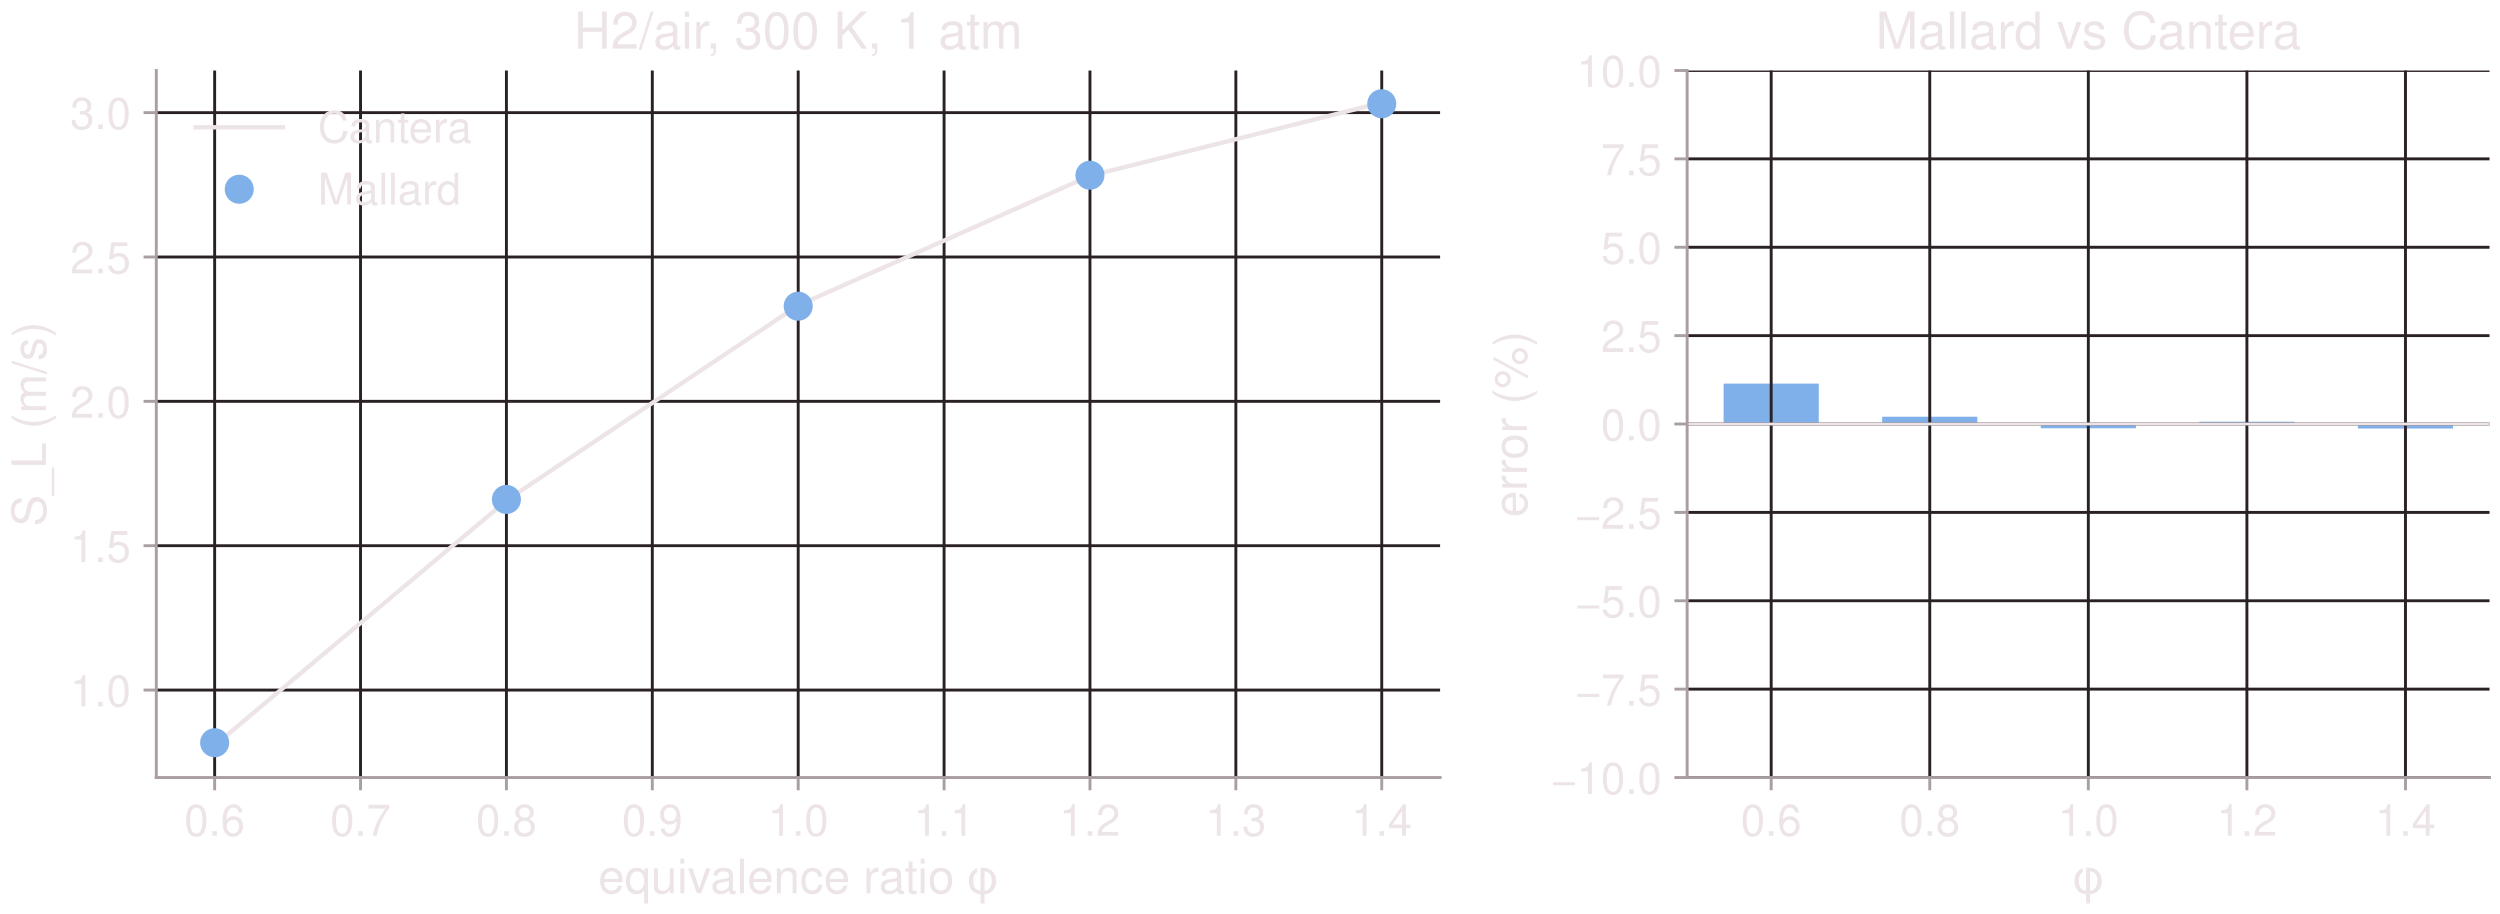
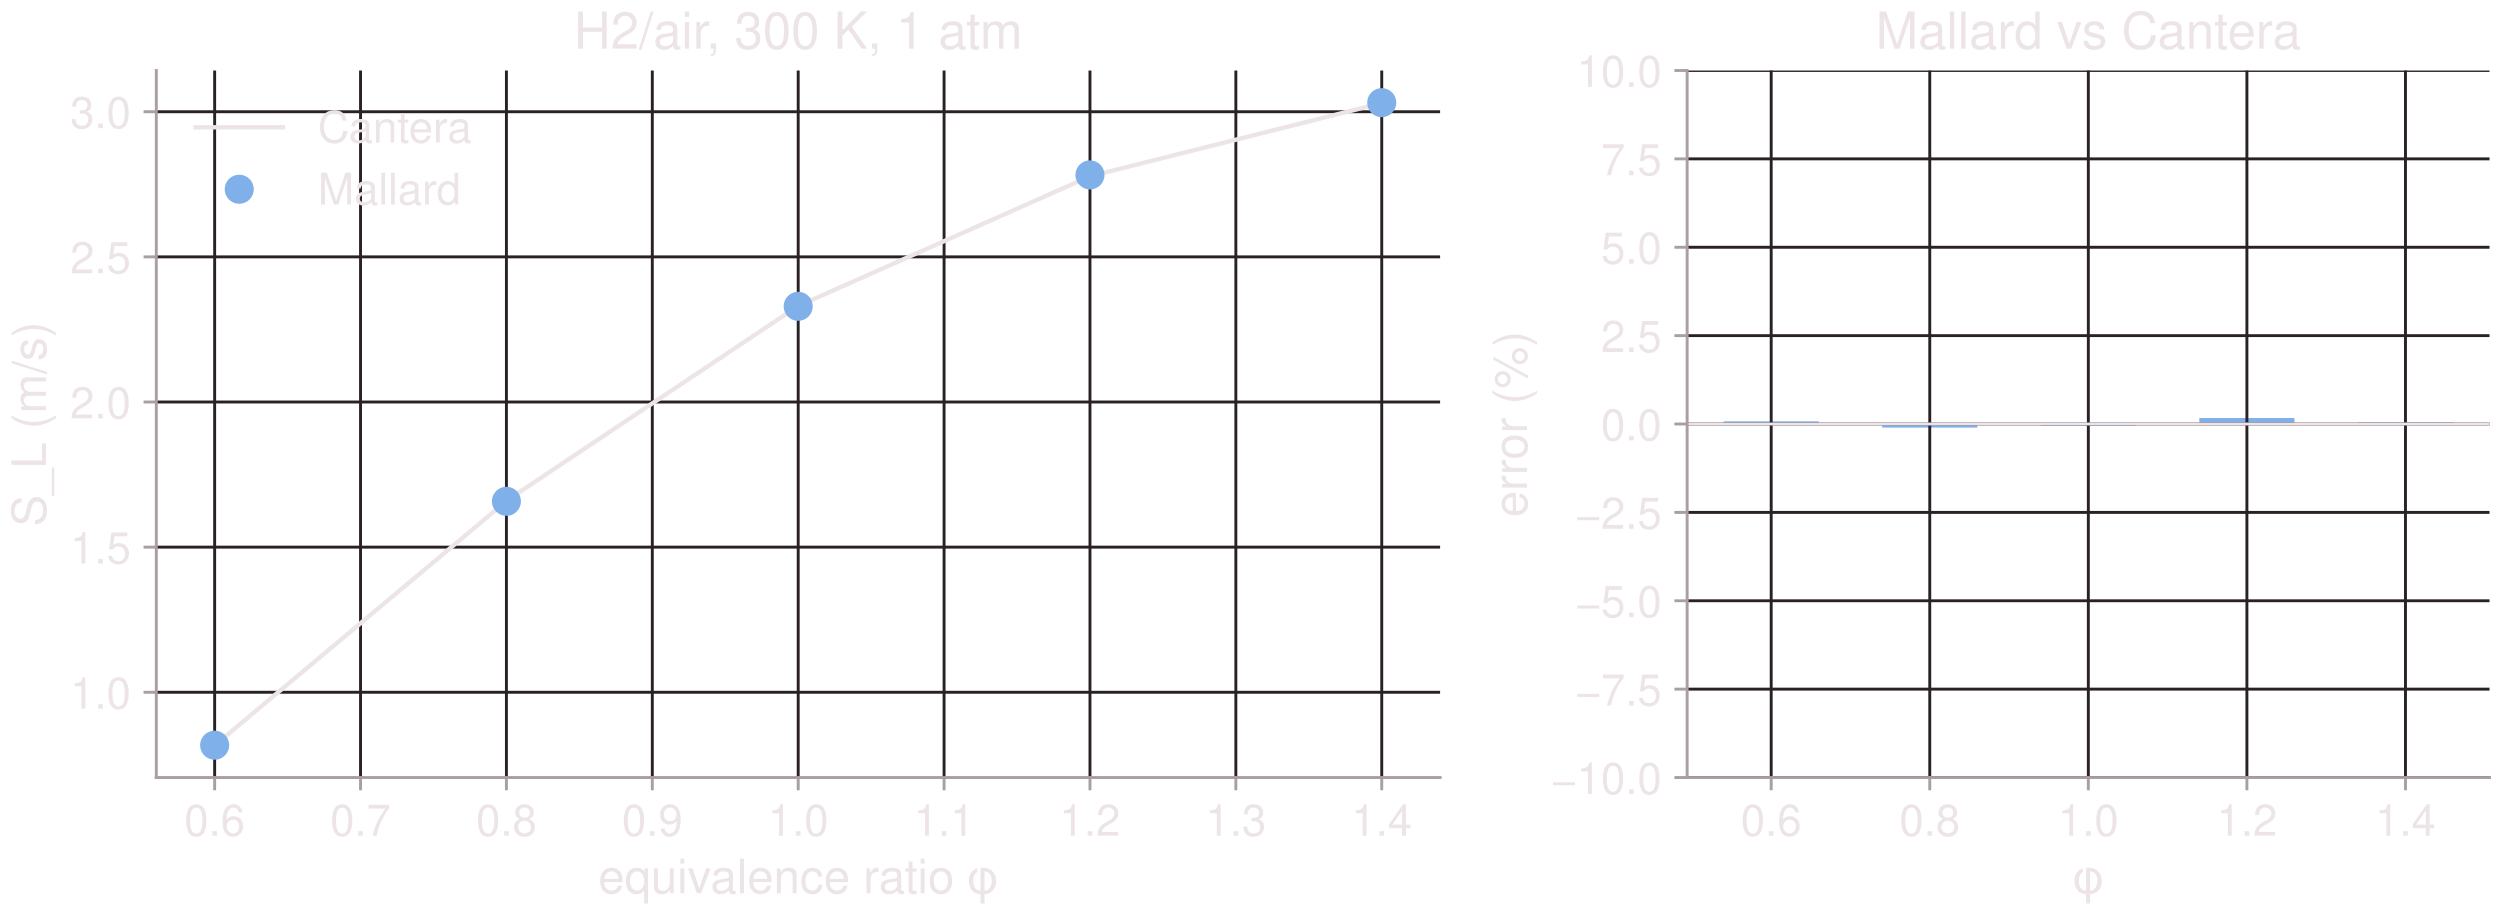
<svg xmlns="http://www.w3.org/2000/svg" xmlns:xlink="http://www.w3.org/1999/xlink" width="687.21pt" height="251.11pt" viewBox="0 0 687.21 251.11" version="1.1">
  <defs>
    <style type="text/css">*{stroke-linejoin: round; stroke-linecap: butt}</style>
  </defs>
  <g id="figure_1">
    <g id="patch_1">
      <path d="M 0 251.11  L 687.21 251.11  L 687.21 0  L 0 0  L 0 251.11  z " style="fill: none" />
    </g>
    <g id="axes_1">
      <g id="patch_2">
        <path d="M 42.963 213.731  L 395.859 213.731  L 395.859 19.38  L 42.963 19.38  L 42.963 213.731  z " style="fill: none" />
      </g>
      <g id="matplotlib.axis_1">
        <g id="xtick_1">
          <g id="line2d_1">
            <path d="M 59.004 213.731  L 59.004 19.38  " clip-path="url(#pd520b884c3)" style="fill: none; stroke: #2a2126; stroke-width: 0.8; stroke-linecap: square" />
          </g>
          <g id="line2d_2">
            <defs>
              <path id="me1e8b48456" d="M 0 0  L 0 3.5  " style="stroke: #a99ea3; stroke-width: 0.8" />
            </defs>
            <g>
              <use xlink:href="#me1e8b48456" x="59.004" y="213.731" style="fill: #a99ea3; stroke: #a99ea3; stroke-width: 0.8" />
            </g>
          </g>
          <g id="text_1">
            <text style="font-size: 12px; font-family: 'Helvetica', 'Arial', 'DejaVu Sans'; text-anchor: middle; fill: #ece4e7" x="59.004" y="229.731" transform="rotate(-0 59.00356 229.7309)">0.6</text>
          </g>
        </g>
        <g id="xtick_2">
          <g id="line2d_3">
            <path d="M 99.105 213.731  L 99.105 19.38  " clip-path="url(#pd520b884c3)" style="fill: none; stroke: #2a2126; stroke-width: 0.8; stroke-linecap: square" />
          </g>
          <g id="line2d_4">
            <g>
              <use xlink:href="#me1e8b48456" x="99.105" y="213.731" style="fill: #a99ea3; stroke: #a99ea3; stroke-width: 0.8" />
            </g>
          </g>
          <g id="text_2">
            <text style="font-size: 12px; font-family: 'Helvetica', 'Arial', 'DejaVu Sans'; text-anchor: middle; fill: #ece4e7" x="99.105" y="229.731" transform="rotate(-0 99.10543 229.7309)">0.7</text>
          </g>
        </g>
        <g id="xtick_3">
          <g id="line2d_5">
            <path d="M 139.207 213.731  L 139.207 19.38  " clip-path="url(#pd520b884c3)" style="fill: none; stroke: #2a2126; stroke-width: 0.8; stroke-linecap: square" />
          </g>
          <g id="line2d_6">
            <g>
              <use xlink:href="#me1e8b48456" x="139.207" y="213.731" style="fill: #a99ea3; stroke: #a99ea3; stroke-width: 0.8" />
            </g>
          </g>
          <g id="text_3">
            <text style="font-size: 12px; font-family: 'Helvetica', 'Arial', 'DejaVu Sans'; text-anchor: middle; fill: #ece4e7" x="139.207" y="229.731" transform="rotate(-0 139.2073 229.7309)">0.8</text>
          </g>
        </g>
        <g id="xtick_4">
          <g id="line2d_7">
            <path d="M 179.309 213.731  L 179.309 19.38  " clip-path="url(#pd520b884c3)" style="fill: none; stroke: #2a2126; stroke-width: 0.8; stroke-linecap: square" />
          </g>
          <g id="line2d_8">
            <g>
              <use xlink:href="#me1e8b48456" x="179.309" y="213.731" style="fill: #a99ea3; stroke: #a99ea3; stroke-width: 0.8" />
            </g>
          </g>
          <g id="text_4">
            <text style="font-size: 12px; font-family: 'Helvetica', 'Arial', 'DejaVu Sans'; text-anchor: middle; fill: #ece4e7" x="179.309" y="229.731" transform="rotate(-0 179.3092 229.7309)">0.9</text>
          </g>
        </g>
        <g id="xtick_5">
          <g id="line2d_9">
            <path d="M 219.411 213.731  L 219.411 19.38  " clip-path="url(#pd520b884c3)" style="fill: none; stroke: #2a2126; stroke-width: 0.8; stroke-linecap: square" />
          </g>
          <g id="line2d_10">
            <g>
              <use xlink:href="#me1e8b48456" x="219.411" y="213.731" style="fill: #a99ea3; stroke: #a99ea3; stroke-width: 0.8" />
            </g>
          </g>
          <g id="text_5">
            <text style="font-size: 12px; font-family: 'Helvetica', 'Arial', 'DejaVu Sans'; text-anchor: middle; fill: #ece4e7" x="219.411" y="229.731" transform="rotate(-0 219.411 229.7309)">1.0</text>
          </g>
        </g>
        <g id="xtick_6">
          <g id="line2d_11">
            <path d="M 259.513 213.731  L 259.513 19.38  " clip-path="url(#pd520b884c3)" style="fill: none; stroke: #2a2126; stroke-width: 0.8; stroke-linecap: square" />
          </g>
          <g id="line2d_12">
            <g>
              <use xlink:href="#me1e8b48456" x="259.513" y="213.731" style="fill: #a99ea3; stroke: #a99ea3; stroke-width: 0.8" />
            </g>
          </g>
          <g id="text_6">
            <text style="font-size: 12px; font-family: 'Helvetica', 'Arial', 'DejaVu Sans'; text-anchor: middle; fill: #ece4e7" x="259.513" y="229.731" transform="rotate(-0 259.5129 229.7309)">1.1</text>
          </g>
        </g>
        <g id="xtick_7">
          <g id="line2d_13">
            <path d="M 299.615 213.731  L 299.615 19.38  " clip-path="url(#pd520b884c3)" style="fill: none; stroke: #2a2126; stroke-width: 0.8; stroke-linecap: square" />
          </g>
          <g id="line2d_14">
            <g>
              <use xlink:href="#me1e8b48456" x="299.615" y="213.731" style="fill: #a99ea3; stroke: #a99ea3; stroke-width: 0.8" />
            </g>
          </g>
          <g id="text_7">
            <text style="font-size: 12px; font-family: 'Helvetica', 'Arial', 'DejaVu Sans'; text-anchor: middle; fill: #ece4e7" x="299.615" y="229.731" transform="rotate(-0 299.6148 229.7309)">1.2</text>
          </g>
        </g>
        <g id="xtick_8">
          <g id="line2d_15">
            <path d="M 339.717 213.731  L 339.717 19.38  " clip-path="url(#pd520b884c3)" style="fill: none; stroke: #2a2126; stroke-width: 0.8; stroke-linecap: square" />
          </g>
          <g id="line2d_16">
            <g>
              <use xlink:href="#me1e8b48456" x="339.717" y="213.731" style="fill: #a99ea3; stroke: #a99ea3; stroke-width: 0.8" />
            </g>
          </g>
          <g id="text_8">
            <text style="font-size: 12px; font-family: 'Helvetica', 'Arial', 'DejaVu Sans'; text-anchor: middle; fill: #ece4e7" x="339.717" y="229.731" transform="rotate(-0 339.7167 229.7309)">1.3</text>
          </g>
        </g>
        <g id="xtick_9">
          <g id="line2d_17">
            <path d="M 379.819 213.731  L 379.819 19.38  " clip-path="url(#pd520b884c3)" style="fill: none; stroke: #2a2126; stroke-width: 0.8; stroke-linecap: square" />
          </g>
          <g id="line2d_18">
            <g>
              <use xlink:href="#me1e8b48456" x="379.819" y="213.731" style="fill: #a99ea3; stroke: #a99ea3; stroke-width: 0.8" />
            </g>
          </g>
          <g id="text_9">
            <text style="font-size: 12px; font-family: 'Helvetica', 'Arial', 'DejaVu Sans'; text-anchor: middle; fill: #ece4e7" x="379.819" y="229.731" transform="rotate(-0 379.8185 229.7309)">1.4</text>
          </g>
        </g>
        <g id="text_10">
          <text style="font-size: 13px; font-family: 'Helvetica', 'Arial', 'DejaVu Sans'; text-anchor: middle; fill: #ece4e7" x="219.411" y="245.52" transform="rotate(-0 219.411 245.52)">equivalence ratio φ</text>
        </g>
      </g>
      <g id="matplotlib.axis_2">
        <g id="ytick_1">
          <g id="line2d_19">
-             <path d="M 42.963 189.683  L 395.859 189.683  " clip-path="url(#pd520b884c3)" style="fill: none; stroke: #2a2126; stroke-width: 0.8; stroke-linecap: square" />
+             <path d="M 42.963 190.293  L 395.859 190.293  " clip-path="url(#pd520b884c3)" style="fill: none; stroke: #2a2126; stroke-width: 0.8; stroke-linecap: square" />
          </g>
          <g id="line2d_20">
            <defs>
              <path id="m45a4b21da7" d="M 0 0  L -3.5 0  " style="stroke: #a99ea3; stroke-width: 0.8" />
            </defs>
            <g>
-               <use xlink:href="#m45a4b21da7" x="42.963" y="189.683" style="fill: #a99ea3; stroke: #a99ea3; stroke-width: 0.8" />
+               <use xlink:href="#m45a4b21da7" x="42.963" y="190.293" style="fill: #a99ea3; stroke: #a99ea3; stroke-width: 0.8" />
            </g>
          </g>
          <g id="text_11">
-             <text style="font-size: 12px; font-family: 'Helvetica', 'Arial', 'DejaVu Sans'; text-anchor: end; fill: #ece4e7" x="35.963" y="194.183" transform="rotate(-0 35.96281 194.1831)">1.0</text>
+             <text style="font-size: 12px; font-family: 'Helvetica', 'Arial', 'DejaVu Sans'; text-anchor: end; fill: #ece4e7" x="35.963" y="194.793" transform="rotate(-0 35.96281 194.7934)">1.0</text>
          </g>
        </g>
        <g id="ytick_2">
          <g id="line2d_21">
-             <path d="M 42.963 150.003  L 395.859 150.003  " clip-path="url(#pd520b884c3)" style="fill: none; stroke: #2a2126; stroke-width: 0.8; stroke-linecap: square" />
+             <path d="M 42.963 150.399  L 395.859 150.399  " clip-path="url(#pd520b884c3)" style="fill: none; stroke: #2a2126; stroke-width: 0.8; stroke-linecap: square" />
          </g>
          <g id="line2d_22">
            <g>
-               <use xlink:href="#m45a4b21da7" x="42.963" y="150.003" style="fill: #a99ea3; stroke: #a99ea3; stroke-width: 0.8" />
+               <use xlink:href="#m45a4b21da7" x="42.963" y="150.399" style="fill: #a99ea3; stroke: #a99ea3; stroke-width: 0.8" />
            </g>
          </g>
          <g id="text_12">
-             <text style="font-size: 12px; font-family: 'Helvetica', 'Arial', 'DejaVu Sans'; text-anchor: end; fill: #ece4e7" x="35.963" y="154.503" transform="rotate(-0 35.96281 154.5031)">1.5</text>
+             <text style="font-size: 12px; font-family: 'Helvetica', 'Arial', 'DejaVu Sans'; text-anchor: end; fill: #ece4e7" x="35.963" y="154.899" transform="rotate(-0 35.96281 154.8991)">1.5</text>
          </g>
        </g>
        <g id="ytick_3">
          <g id="line2d_23">
-             <path d="M 42.963 110.323  L 395.859 110.323  " clip-path="url(#pd520b884c3)" style="fill: none; stroke: #2a2126; stroke-width: 0.8; stroke-linecap: square" />
+             <path d="M 42.963 110.505  L 395.859 110.505  " clip-path="url(#pd520b884c3)" style="fill: none; stroke: #2a2126; stroke-width: 0.8; stroke-linecap: square" />
          </g>
          <g id="line2d_24">
            <g>
-               <use xlink:href="#m45a4b21da7" x="42.963" y="110.323" style="fill: #a99ea3; stroke: #a99ea3; stroke-width: 0.8" />
+               <use xlink:href="#m45a4b21da7" x="42.963" y="110.505" style="fill: #a99ea3; stroke: #a99ea3; stroke-width: 0.8" />
            </g>
          </g>
          <g id="text_13">
-             <text style="font-size: 12px; font-family: 'Helvetica', 'Arial', 'DejaVu Sans'; text-anchor: end; fill: #ece4e7" x="35.963" y="114.823" transform="rotate(-0 35.96281 114.8231)">2.0</text>
+             <text style="font-size: 12px; font-family: 'Helvetica', 'Arial', 'DejaVu Sans'; text-anchor: end; fill: #ece4e7" x="35.963" y="115.005" transform="rotate(-0 35.96281 115.0048)">2.0</text>
          </g>
        </g>
        <g id="ytick_4">
          <g id="line2d_25">
-             <path d="M 42.963 70.643  L 395.859 70.643  " clip-path="url(#pd520b884c3)" style="fill: none; stroke: #2a2126; stroke-width: 0.8; stroke-linecap: square" />
+             <path d="M 42.963 70.61  L 395.859 70.61  " clip-path="url(#pd520b884c3)" style="fill: none; stroke: #2a2126; stroke-width: 0.8; stroke-linecap: square" />
          </g>
          <g id="line2d_26">
            <g>
-               <use xlink:href="#m45a4b21da7" x="42.963" y="70.643" style="fill: #a99ea3; stroke: #a99ea3; stroke-width: 0.8" />
+               <use xlink:href="#m45a4b21da7" x="42.963" y="70.61" style="fill: #a99ea3; stroke: #a99ea3; stroke-width: 0.8" />
            </g>
          </g>
          <g id="text_14">
-             <text style="font-size: 12px; font-family: 'Helvetica', 'Arial', 'DejaVu Sans'; text-anchor: end; fill: #ece4e7" x="35.963" y="75.143" transform="rotate(-0 35.96281 75.14309)">2.5</text>
+             <text style="font-size: 12px; font-family: 'Helvetica', 'Arial', 'DejaVu Sans'; text-anchor: end; fill: #ece4e7" x="35.963" y="75.11" transform="rotate(-0 35.96281 75.11049)">2.5</text>
          </g>
        </g>
        <g id="ytick_5">
          <g id="line2d_27">
-             <path d="M 42.963 30.963  L 395.859 30.963  " clip-path="url(#pd520b884c3)" style="fill: none; stroke: #2a2126; stroke-width: 0.8; stroke-linecap: square" />
+             <path d="M 42.963 30.716  L 395.859 30.716  " clip-path="url(#pd520b884c3)" style="fill: none; stroke: #2a2126; stroke-width: 0.8; stroke-linecap: square" />
          </g>
          <g id="line2d_28">
            <g>
-               <use xlink:href="#m45a4b21da7" x="42.963" y="30.963" style="fill: #a99ea3; stroke: #a99ea3; stroke-width: 0.8" />
+               <use xlink:href="#m45a4b21da7" x="42.963" y="30.716" style="fill: #a99ea3; stroke: #a99ea3; stroke-width: 0.8" />
            </g>
          </g>
          <g id="text_15">
-             <text style="font-size: 12px; font-family: 'Helvetica', 'Arial', 'DejaVu Sans'; text-anchor: end; fill: #ece4e7" x="35.963" y="35.463" transform="rotate(-0 35.96281 35.46308)">3.0</text>
+             <text style="font-size: 12px; font-family: 'Helvetica', 'Arial', 'DejaVu Sans'; text-anchor: end; fill: #ece4e7" x="35.963" y="35.216" transform="rotate(-0 35.96281 35.21618)">3.0</text>
          </g>
        </g>
        <g id="text_16">
          <text style="font-size: 13px; font-family: 'Helvetica', 'Arial', 'DejaVu Sans'; text-anchor: middle; fill: #ece4e7" x="12.63" y="116.555" transform="rotate(-90 12.63 116.5555)">S_L (m/s)</text>
        </g>
      </g>
      <g id="line2d_29">
-         <path d="M 59.004 204.897  L 139.61 137.291  L 218.605 84.485  L 220.217 83.588  L 299.212 48.492  L 302.436 47.606  L 379.819 28.214  L 379.819 28.214  " clip-path="url(#pd520b884c3)" style="fill: none; stroke: #ece4e7; stroke-width: 1.2; stroke-linecap: square" />
+         <path d="M 59.004 204.897  L 139.61 137.397  L 218.605 84.642  L 220.217 83.745  L 299.212 48.635  L 302.436 47.748  L 379.819 28.335  L 379.819 28.335  " clip-path="url(#pd520b884c3)" style="fill: none; stroke: #ece4e7; stroke-width: 1.2; stroke-linecap: square" />
      </g>
      <g id="line2d_30">
        <defs>
          <path id="m67bd44d730" d="M 0 3.5  C 0.928 3.5 1.819 3.131 2.475 2.475  C 3.131 1.819 3.5 0.928 3.5 0  C 3.5 -0.928 3.131 -1.819 2.475 -2.475  C 1.819 -3.131 0.928 -3.5 0 -3.5  C -0.928 -3.5 -1.819 -3.131 -2.475 -2.475  C -3.131 -1.819 -3.5 -0.928 -3.5 0  C -3.5 0.928 -3.131 1.819 -2.475 2.475  C -1.819 3.131 -0.928 3.5 0 3.5  z " style="stroke: #7fb0ea" />
        </defs>
        <g clip-path="url(#pd520b884c3)">
-           <use xlink:href="#m67bd44d730" x="59.004" y="204.163" style="fill: #7fb0ea; stroke: #7fb0ea" />
-           <use xlink:href="#m67bd44d730" x="139.207" y="137.288" style="fill: #7fb0ea; stroke: #7fb0ea" />
-           <use xlink:href="#m67bd44d730" x="219.411" y="84.169" style="fill: #7fb0ea; stroke: #7fb0ea" />
-           <use xlink:href="#m67bd44d730" x="299.615" y="48.168" style="fill: #7fb0ea; stroke: #7fb0ea" />
-           <use xlink:href="#m67bd44d730" x="379.819" y="28.521" style="fill: #7fb0ea; stroke: #7fb0ea" />
+           <use xlink:href="#m67bd44d730" x="59.004" y="204.847" style="fill: #7fb0ea; stroke: #7fb0ea" />
+           <use xlink:href="#m67bd44d730" x="139.207" y="137.8" style="fill: #7fb0ea; stroke: #7fb0ea" />
+           <use xlink:href="#m67bd44d730" x="219.411" y="84.2" style="fill: #7fb0ea; stroke: #7fb0ea" />
+           <use xlink:href="#m67bd44d730" x="299.615" y="48.08" style="fill: #7fb0ea; stroke: #7fb0ea" />
+           <use xlink:href="#m67bd44d730" x="379.819" y="28.214" style="fill: #7fb0ea; stroke: #7fb0ea" />
        </g>
      </g>
      <g id="patch_3">
        <path d="M 42.963 213.731  L 42.963 19.38  " style="fill: none; stroke: #a99ea3; stroke-width: 0.8; stroke-linejoin: miter; stroke-linecap: square" />
      </g>
      <g id="patch_4">
        <path d="M 42.963 213.731  L 395.859 213.731  " style="fill: none; stroke: #a99ea3; stroke-width: 0.8; stroke-linejoin: miter; stroke-linecap: square" />
      </g>
      <g id="text_17">
        <text style="font-size: 14px; font-family: 'Helvetica', 'Arial', 'DejaVu Sans'; text-anchor: middle; fill: #ece4e7" x="219.411" y="13.38" transform="rotate(-0 219.411 13.38)">H2/air, 300 K, 1 atm</text>
      </g>
      <g id="legend_1">
        <g id="line2d_31">
          <path d="M 53.763 34.98  L 65.763 34.98  L 77.763 34.98  " style="fill: none; stroke: #ece4e7; stroke-width: 1.2; stroke-linecap: square" />
        </g>
        <g id="text_18">
          <text style="font-size: 12px; font-family: 'Helvetica', 'Arial', 'DejaVu Sans'; text-anchor: start; fill: #ece4e7" x="87.363" y="39.18" transform="rotate(-0 87.36281 39.18)">Cantera</text>
        </g>
        <g id="line2d_32">
          <g>
            <use xlink:href="#m67bd44d730" x="65.763" y="52.019" style="fill: #7fb0ea; stroke: #7fb0ea" />
          </g>
        </g>
        <g id="text_19">
          <text style="font-size: 12px; font-family: 'Helvetica', 'Arial', 'DejaVu Sans'; text-anchor: start; fill: #ece4e7" x="87.363" y="56.219" transform="rotate(-0 87.36281 56.21906)">Mallard</text>
        </g>
      </g>
    </g>
    <g id="axes_2">
      <g id="patch_5">
        <path d="M 463.769 213.731  L 684.33 213.731  L 684.33 19.38  L 463.769 19.38  L 463.769 213.731  z " style="fill: none" />
      </g>
      <g id="patch_6">
-         <path d="M 473.795 116.555  L 499.948 116.555  L 499.948 105.444  L 473.795 105.444  z " clip-path="url(#pb2a02f700c)" style="fill: #7fb0ea" />
+         <path d="M 473.795 116.555  L 499.948 116.555  L 499.948 115.82  L 473.795 115.82  z " clip-path="url(#pb2a02f700c)" style="fill: #7fb0ea" />
      </g>
      <g id="patch_7">
-         <path d="M 517.384 116.555  L 543.537 116.555  L 543.537 114.549  L 517.384 114.549  z " clip-path="url(#pb2a02f700c)" style="fill: #7fb0ea" />
+         <path d="M 517.384 116.555  L 543.537 116.555  L 543.537 117.537  L 517.384 117.537  z " clip-path="url(#pb2a02f700c)" style="fill: #7fb0ea" />
      </g>
      <g id="patch_8">
-         <path d="M 560.973 116.555  L 587.126 116.555  L 587.126 117.724  L 560.973 117.724  z " clip-path="url(#pb2a02f700c)" style="fill: #7fb0ea" />
+         <path d="M 560.973 116.555  L 587.126 116.555  L 587.126 117.06  L 560.973 117.06  z " clip-path="url(#pb2a02f700c)" style="fill: #7fb0ea" />
      </g>
      <g id="patch_9">
-         <path d="M 604.562 116.555  L 630.715 116.555  L 630.715 115.92  L 604.562 115.92  z " clip-path="url(#pb2a02f700c)" style="fill: #7fb0ea" />
+         <path d="M 604.562 116.555  L 630.715 116.555  L 630.715 114.906  L 604.562 114.906  z " clip-path="url(#pb2a02f700c)" style="fill: #7fb0ea" />
      </g>
      <g id="patch_10">
-         <path d="M 648.151 116.555  L 674.304 116.555  L 674.304 117.792  L 648.151 117.792  z " clip-path="url(#pb2a02f700c)" style="fill: #7fb0ea" />
+         <path d="M 648.151 116.555  L 674.304 116.555  L 674.304 116.071  L 648.151 116.071  z " clip-path="url(#pb2a02f700c)" style="fill: #7fb0ea" />
      </g>
      <g id="matplotlib.axis_3">
        <g id="xtick_10">
          <g id="line2d_33">
            <path d="M 486.871 213.731  L 486.871 19.38  " clip-path="url(#pb2a02f700c)" style="fill: none; stroke: #2a2126; stroke-width: 0.8; stroke-linecap: square" />
          </g>
          <g id="line2d_34">
            <g>
              <use xlink:href="#me1e8b48456" x="486.871" y="213.731" style="fill: #a99ea3; stroke: #a99ea3; stroke-width: 0.8" />
            </g>
          </g>
          <g id="text_20">
            <text style="font-size: 12px; font-family: 'Helvetica', 'Arial', 'DejaVu Sans'; text-anchor: middle; fill: #ece4e7" x="486.871" y="229.731" transform="rotate(-0 486.8714 229.7309)">0.6</text>
          </g>
        </g>
        <g id="xtick_11">
          <g id="line2d_35">
            <path d="M 530.46 213.731  L 530.46 19.38  " clip-path="url(#pb2a02f700c)" style="fill: none; stroke: #2a2126; stroke-width: 0.8; stroke-linecap: square" />
          </g>
          <g id="line2d_36">
            <g>
              <use xlink:href="#me1e8b48456" x="530.46" y="213.731" style="fill: #a99ea3; stroke: #a99ea3; stroke-width: 0.8" />
            </g>
          </g>
          <g id="text_21">
            <text style="font-size: 12px; font-family: 'Helvetica', 'Arial', 'DejaVu Sans'; text-anchor: middle; fill: #ece4e7" x="530.46" y="229.731" transform="rotate(-0 530.4604 229.7309)">0.8</text>
          </g>
        </g>
        <g id="xtick_12">
          <g id="line2d_37">
            <path d="M 574.049 213.731  L 574.049 19.38  " clip-path="url(#pb2a02f700c)" style="fill: none; stroke: #2a2126; stroke-width: 0.8; stroke-linecap: square" />
          </g>
          <g id="line2d_38">
            <g>
              <use xlink:href="#me1e8b48456" x="574.049" y="213.731" style="fill: #a99ea3; stroke: #a99ea3; stroke-width: 0.8" />
            </g>
          </g>
          <g id="text_22">
            <text style="font-size: 12px; font-family: 'Helvetica', 'Arial', 'DejaVu Sans'; text-anchor: middle; fill: #ece4e7" x="574.049" y="229.731" transform="rotate(-0 574.0494 229.7309)">1.0</text>
          </g>
        </g>
        <g id="xtick_13">
          <g id="line2d_39">
            <path d="M 617.638 213.731  L 617.638 19.38  " clip-path="url(#pb2a02f700c)" style="fill: none; stroke: #2a2126; stroke-width: 0.8; stroke-linecap: square" />
          </g>
          <g id="line2d_40">
            <g>
              <use xlink:href="#me1e8b48456" x="617.638" y="213.731" style="fill: #a99ea3; stroke: #a99ea3; stroke-width: 0.8" />
            </g>
          </g>
          <g id="text_23">
            <text style="font-size: 12px; font-family: 'Helvetica', 'Arial', 'DejaVu Sans'; text-anchor: middle; fill: #ece4e7" x="617.638" y="229.731" transform="rotate(-0 617.6384 229.7309)">1.2</text>
          </g>
        </g>
        <g id="xtick_14">
          <g id="line2d_41">
            <path d="M 661.227 213.731  L 661.227 19.38  " clip-path="url(#pb2a02f700c)" style="fill: none; stroke: #2a2126; stroke-width: 0.8; stroke-linecap: square" />
          </g>
          <g id="line2d_42">
            <g>
              <use xlink:href="#me1e8b48456" x="661.227" y="213.731" style="fill: #a99ea3; stroke: #a99ea3; stroke-width: 0.8" />
            </g>
          </g>
          <g id="text_24">
            <text style="font-size: 12px; font-family: 'Helvetica', 'Arial', 'DejaVu Sans'; text-anchor: middle; fill: #ece4e7" x="661.227" y="229.731" transform="rotate(-0 661.2274 229.7309)">1.4</text>
          </g>
        </g>
        <g id="text_25">
          <text style="font-size: 13px; font-family: 'Helvetica', 'Arial', 'DejaVu Sans'; text-anchor: middle; fill: #ece4e7" x="574.049" y="245.52" transform="rotate(-0 574.0494 245.52)">φ</text>
        </g>
      </g>
      <g id="matplotlib.axis_4">
        <g id="ytick_6">
          <g id="line2d_43">
            <path d="M 463.769 213.731  L 684.33 213.731  " clip-path="url(#pb2a02f700c)" style="fill: none; stroke: #2a2126; stroke-width: 0.8; stroke-linecap: square" />
          </g>
          <g id="line2d_44">
            <g>
              <use xlink:href="#m45a4b21da7" x="463.769" y="213.731" style="fill: #a99ea3; stroke: #a99ea3; stroke-width: 0.8" />
            </g>
          </g>
          <g id="text_26">
            <text style="font-size: 12px; font-family: 'Helvetica', 'Arial', 'DejaVu Sans'; text-anchor: end; fill: #ece4e7" x="456.769" y="218.231" transform="rotate(-0 456.7693 218.2309)">−10.0</text>
          </g>
        </g>
        <g id="ytick_7">
          <g id="line2d_45">
            <path d="M 463.769 189.437  L 684.33 189.437  " clip-path="url(#pb2a02f700c)" style="fill: none; stroke: #2a2126; stroke-width: 0.8; stroke-linecap: square" />
          </g>
          <g id="line2d_46">
            <g>
              <use xlink:href="#m45a4b21da7" x="463.769" y="189.437" style="fill: #a99ea3; stroke: #a99ea3; stroke-width: 0.8" />
            </g>
          </g>
          <g id="text_27">
            <text style="font-size: 12px; font-family: 'Helvetica', 'Arial', 'DejaVu Sans'; text-anchor: end; fill: #ece4e7" x="456.769" y="193.937" transform="rotate(-0 456.7693 193.9371)">−7.5</text>
          </g>
        </g>
        <g id="ytick_8">
          <g id="line2d_47">
            <path d="M 463.769 165.143  L 684.33 165.143  " clip-path="url(#pb2a02f700c)" style="fill: none; stroke: #2a2126; stroke-width: 0.8; stroke-linecap: square" />
          </g>
          <g id="line2d_48">
            <g>
              <use xlink:href="#m45a4b21da7" x="463.769" y="165.143" style="fill: #a99ea3; stroke: #a99ea3; stroke-width: 0.8" />
            </g>
          </g>
          <g id="text_28">
            <text style="font-size: 12px; font-family: 'Helvetica', 'Arial', 'DejaVu Sans'; text-anchor: end; fill: #ece4e7" x="456.769" y="169.643" transform="rotate(-0 456.7693 169.6432)">−5.0</text>
          </g>
        </g>
        <g id="ytick_9">
          <g id="line2d_49">
            <path d="M 463.769 140.849  L 684.33 140.849  " clip-path="url(#pb2a02f700c)" style="fill: none; stroke: #2a2126; stroke-width: 0.8; stroke-linecap: square" />
          </g>
          <g id="line2d_50">
            <g>
              <use xlink:href="#m45a4b21da7" x="463.769" y="140.849" style="fill: #a99ea3; stroke: #a99ea3; stroke-width: 0.8" />
            </g>
          </g>
          <g id="text_29">
            <text style="font-size: 12px; font-family: 'Helvetica', 'Arial', 'DejaVu Sans'; text-anchor: end; fill: #ece4e7" x="456.769" y="145.349" transform="rotate(-0 456.7693 145.3493)">−2.5</text>
          </g>
        </g>
        <g id="ytick_10">
          <g id="line2d_51">
            <path d="M 463.769 116.555  L 684.33 116.555  " clip-path="url(#pb2a02f700c)" style="fill: none; stroke: #2a2126; stroke-width: 0.8; stroke-linecap: square" />
          </g>
          <g id="line2d_52">
            <g>
              <use xlink:href="#m45a4b21da7" x="463.769" y="116.555" style="fill: #a99ea3; stroke: #a99ea3; stroke-width: 0.8" />
            </g>
          </g>
          <g id="text_30">
            <text style="font-size: 12px; font-family: 'Helvetica', 'Arial', 'DejaVu Sans'; text-anchor: end; fill: #ece4e7" x="456.769" y="121.055" transform="rotate(-0 456.7693 121.0555)">0.0</text>
          </g>
        </g>
        <g id="ytick_11">
          <g id="line2d_53">
            <path d="M 463.769 92.262  L 684.33 92.262  " clip-path="url(#pb2a02f700c)" style="fill: none; stroke: #2a2126; stroke-width: 0.8; stroke-linecap: square" />
          </g>
          <g id="line2d_54">
            <g>
              <use xlink:href="#m45a4b21da7" x="463.769" y="92.262" style="fill: #a99ea3; stroke: #a99ea3; stroke-width: 0.8" />
            </g>
          </g>
          <g id="text_31">
            <text style="font-size: 12px; font-family: 'Helvetica', 'Arial', 'DejaVu Sans'; text-anchor: end; fill: #ece4e7" x="456.769" y="96.762" transform="rotate(-0 456.7693 96.7616)">2.5</text>
          </g>
        </g>
        <g id="ytick_12">
          <g id="line2d_55">
            <path d="M 463.769 67.968  L 684.33 67.968  " clip-path="url(#pb2a02f700c)" style="fill: none; stroke: #2a2126; stroke-width: 0.8; stroke-linecap: square" />
          </g>
          <g id="line2d_56">
            <g>
              <use xlink:href="#m45a4b21da7" x="463.769" y="67.968" style="fill: #a99ea3; stroke: #a99ea3; stroke-width: 0.8" />
            </g>
          </g>
          <g id="text_32">
            <text style="font-size: 12px; font-family: 'Helvetica', 'Arial', 'DejaVu Sans'; text-anchor: end; fill: #ece4e7" x="456.769" y="72.468" transform="rotate(-0 456.7693 72.46773)">5.0</text>
          </g>
        </g>
        <g id="ytick_13">
          <g id="line2d_57">
            <path d="M 463.769 43.674  L 684.33 43.674  " clip-path="url(#pb2a02f700c)" style="fill: none; stroke: #2a2126; stroke-width: 0.8; stroke-linecap: square" />
          </g>
          <g id="line2d_58">
            <g>
              <use xlink:href="#m45a4b21da7" x="463.769" y="43.674" style="fill: #a99ea3; stroke: #a99ea3; stroke-width: 0.8" />
            </g>
          </g>
          <g id="text_33">
            <text style="font-size: 12px; font-family: 'Helvetica', 'Arial', 'DejaVu Sans'; text-anchor: end; fill: #ece4e7" x="456.769" y="48.174" transform="rotate(-0 456.7693 48.17387)">7.5</text>
          </g>
        </g>
        <g id="ytick_14">
          <g id="line2d_59">
            <path d="M 463.769 19.38  L 684.33 19.38  " clip-path="url(#pb2a02f700c)" style="fill: none; stroke: #2a2126; stroke-width: 0.8; stroke-linecap: square" />
          </g>
          <g id="line2d_60">
            <g>
              <use xlink:href="#m45a4b21da7" x="463.769" y="19.38" style="fill: #a99ea3; stroke: #a99ea3; stroke-width: 0.8" />
            </g>
          </g>
          <g id="text_34">
            <text style="font-size: 12px; font-family: 'Helvetica', 'Arial', 'DejaVu Sans'; text-anchor: end; fill: #ece4e7" x="456.769" y="23.88" transform="rotate(-0 456.7693 23.88)">10.0</text>
          </g>
        </g>
        <g id="text_35">
          <text style="font-size: 13px; font-family: 'Helvetica', 'Arial', 'DejaVu Sans'; text-anchor: middle; fill: #ece4e7" x="419.755" y="116.555" transform="rotate(-90 419.7546 116.5555)">error (%)</text>
        </g>
      </g>
      <g id="line2d_61">
        <path d="M 463.769 116.555  L 684.33 116.555  " clip-path="url(#pb2a02f700c)" style="fill: none; stroke: #ece4e7; stroke-width: 0.8; stroke-linecap: square" />
      </g>
      <g id="patch_11">
        <path d="M 463.769 213.731  L 463.769 19.38  " style="fill: none; stroke: #a99ea3; stroke-width: 0.8; stroke-linejoin: miter; stroke-linecap: square" />
      </g>
      <g id="patch_12">
        <path d="M 463.769 213.731  L 684.33 213.731  " style="fill: none; stroke: #a99ea3; stroke-width: 0.8; stroke-linejoin: miter; stroke-linecap: square" />
      </g>
      <g id="text_36">
        <text style="font-size: 14px; font-family: 'Helvetica', 'Arial', 'DejaVu Sans'; text-anchor: middle; fill: #ece4e7" x="574.049" y="13.38" transform="rotate(-0 574.0494 13.38)">Mallard vs Cantera</text>
      </g>
    </g>
  </g>
  <defs>
    <clipPath id="pd520b884c3">
      <rect x="42.963" y="19.38" width="352.896" height="194.351" />
    </clipPath>
    <clipPath id="pb2a02f700c">
      <rect x="463.769" y="19.38" width="220.56" height="194.351" />
    </clipPath>
  </defs>
</svg>
